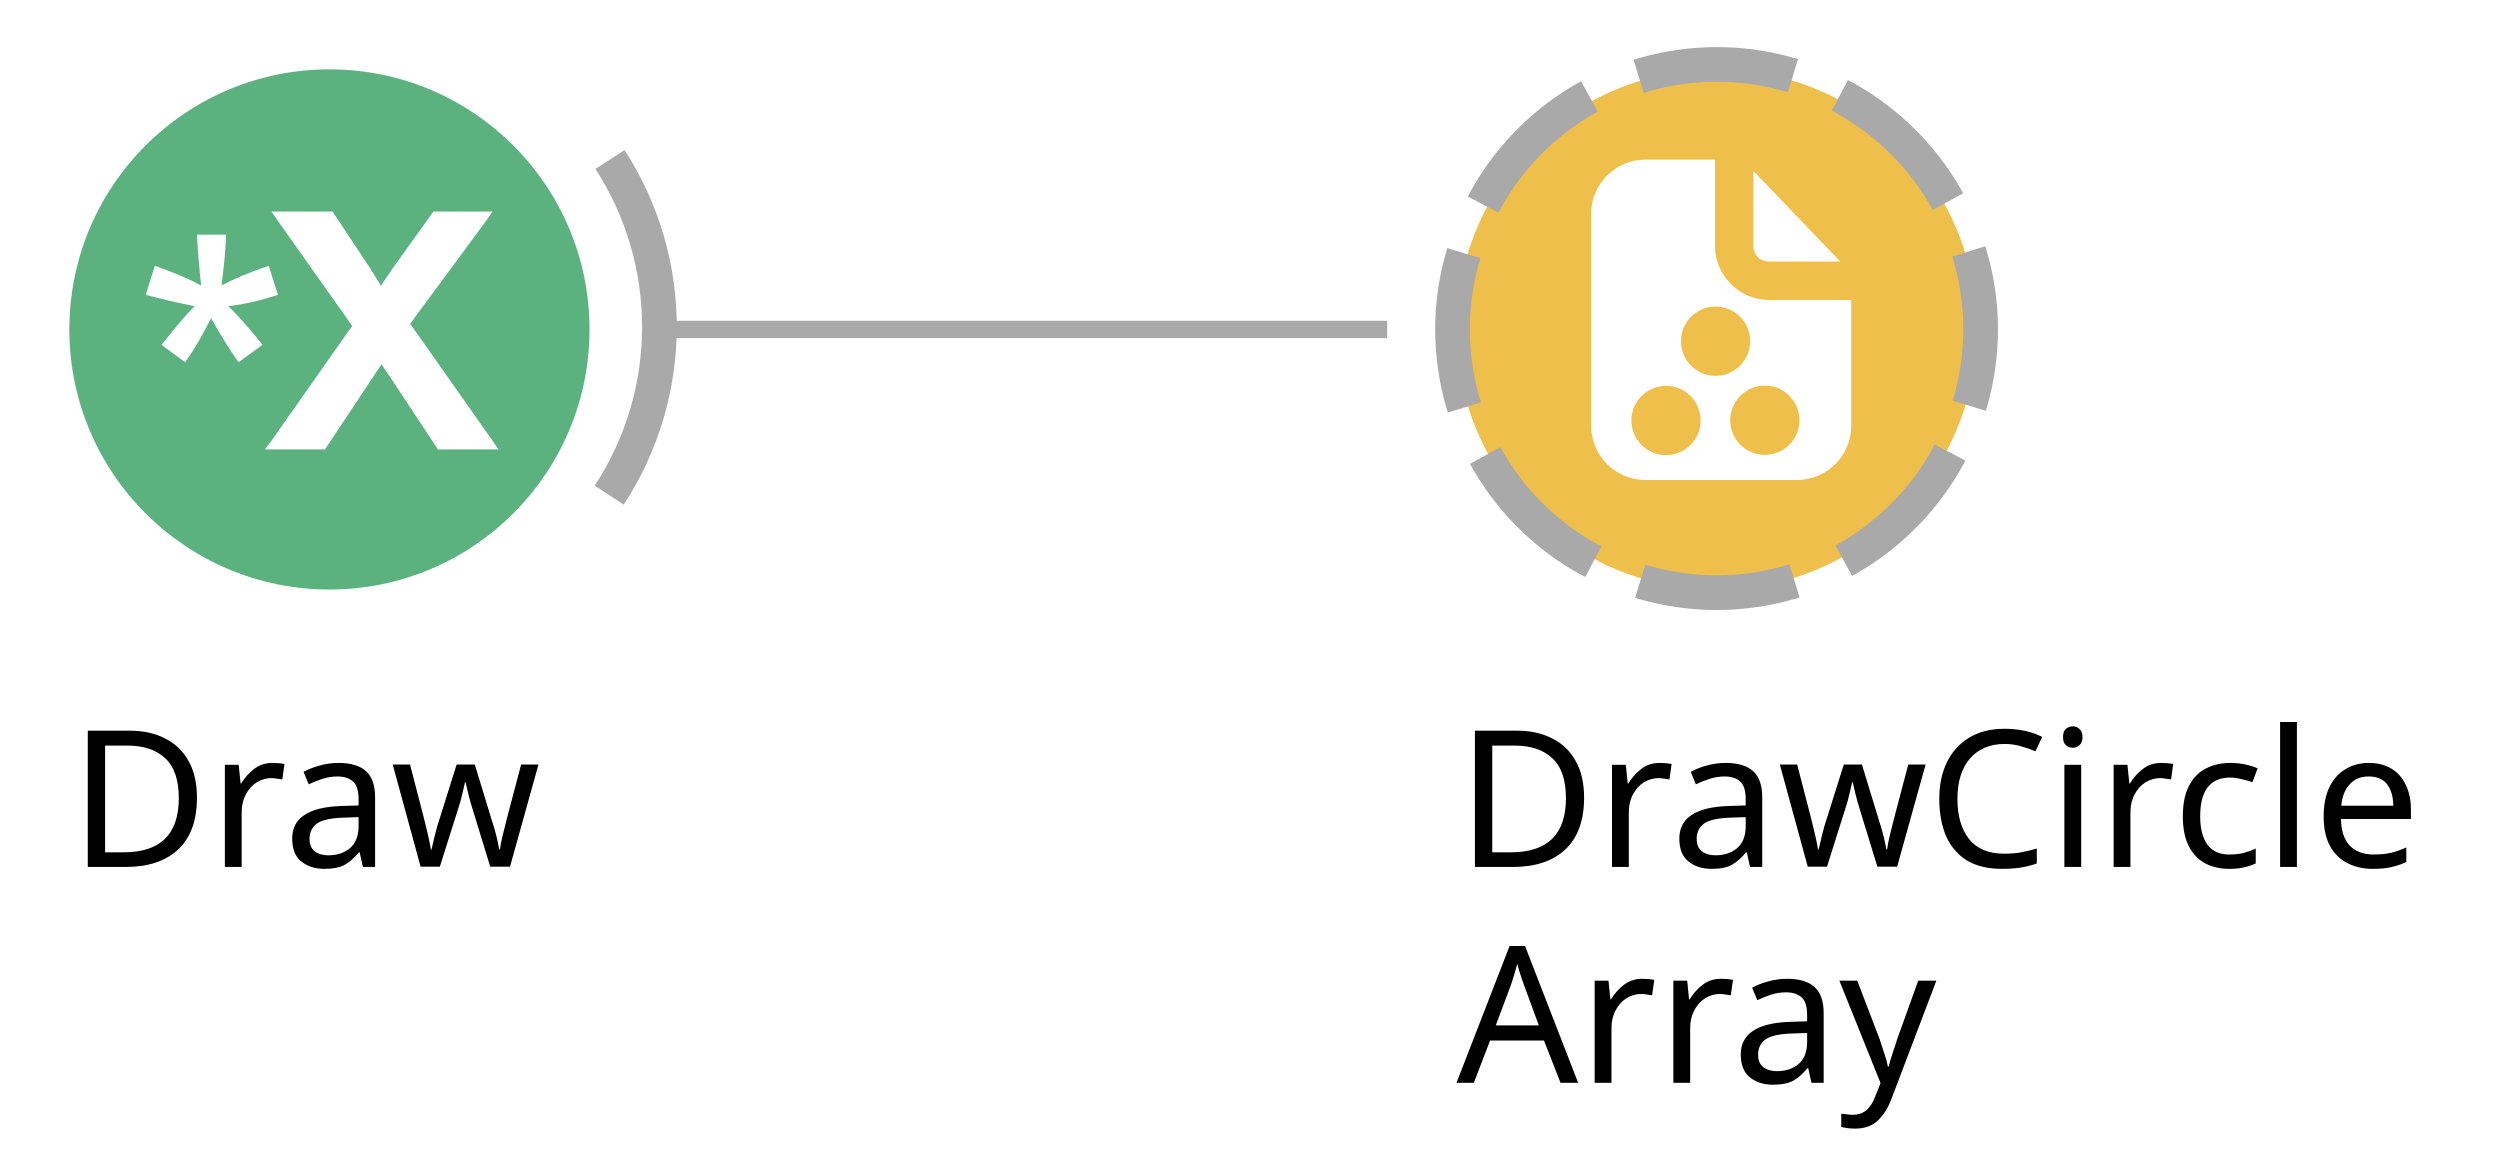
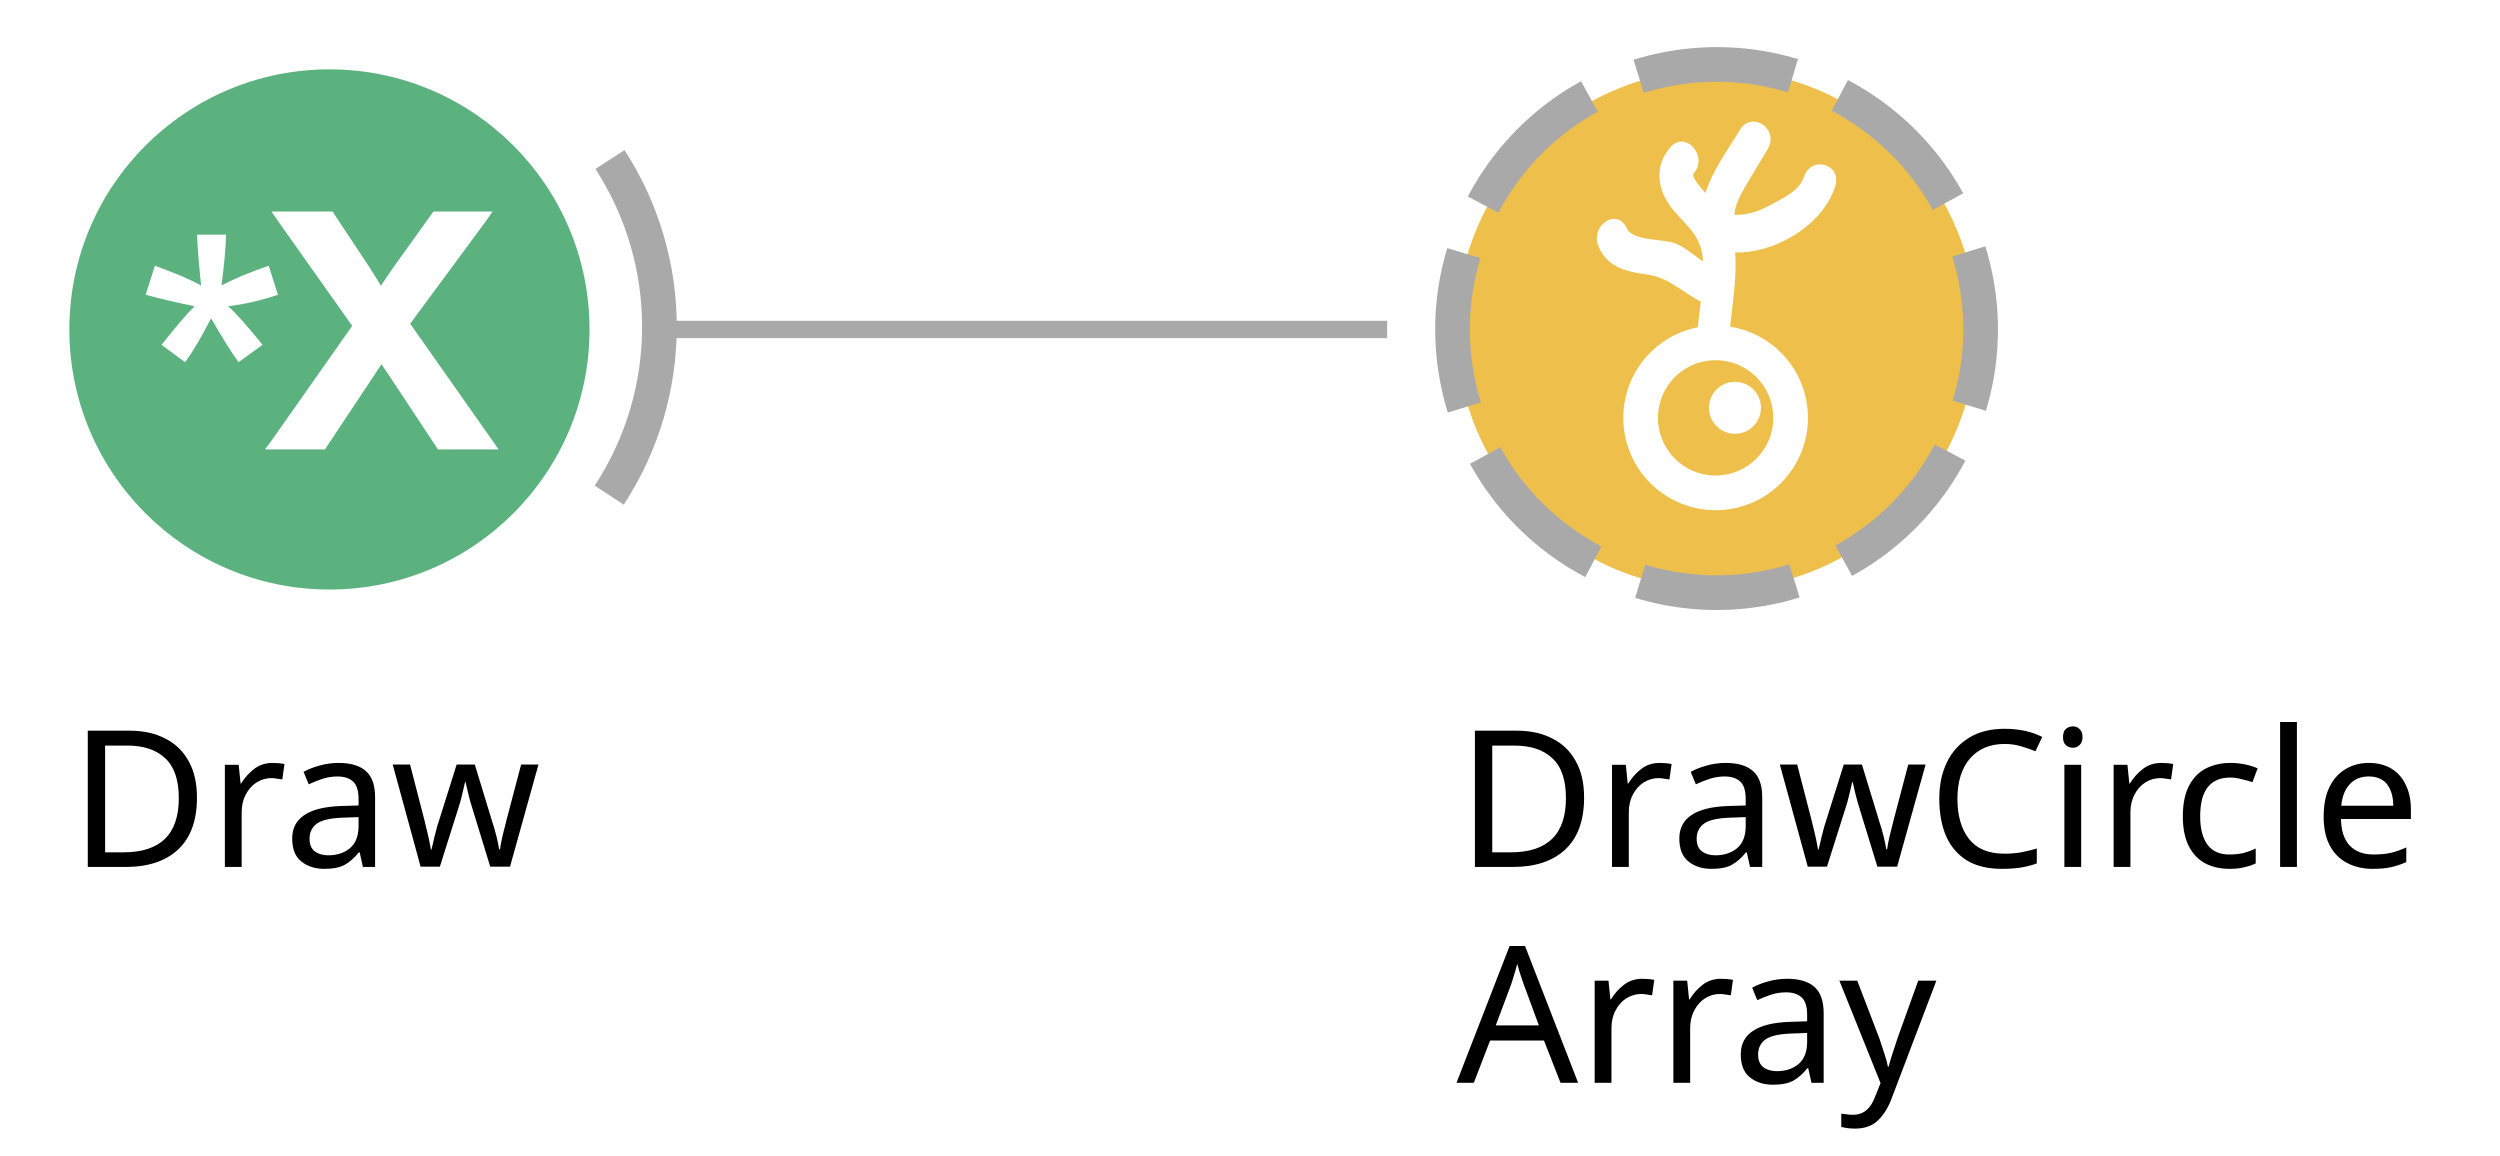
<svg xmlns="http://www.w3.org/2000/svg" width="144.182" height="66.65" id="SvgGdi_output">
  <style>text { fill: #000; } @media (prefers-color-scheme: dark) { text { fill: #eee; } }</style>
  <rect id="background" height="100.00%" style="fill:none;" width="100.00%" y="0.00" x="0.00" />
  <g style="shape-rendering:auto;" id="root_group">
    <line y1="19.00" id="2" x2="80.00" y2="19.00" x1="38.00" style="stroke:rgb(169,169,169);fill:none;stroke-linecap:butt;stroke-miterlimit:9;opacity:1;stroke-width:1;stroke-linejoin:miter;" />
    <ellipse id="35" cy="15.00" cx="15.00" transform="matrix(1.00 0.00 0.00 1.00 84.00 4.00 ) " rx="15.00" ry="15.00" style="stroke:none;opacity:1;fill:rgb(238,192,75);" />
    <path style="stroke:rgb(169,169,169);fill:none;stroke-linecap:butt;stroke-miterlimit:9;opacity:1;stroke-width:2;stroke-linejoin:miter;" transform="matrix(1.00 0.00 0.00 1.00 84.00 4.00 ) " id="38" d="M 1.536 7.8 C 1.991 6.939 2.528 6.12 3.14 5.359 3.753 4.597 4.44 3.891 5.197 3.254 5.953 2.617 6.778 2.049 7.665 1.563 M 0.454 19.5 C 0.144 18.496 -0.057 17.483 -0.156 16.477 -0.255 15.47 -0.252 14.468 -0.153 13.484 -0.053 12.501 0.141 11.535 0.425 10.599 M 7.892 28.399 C 7.031 27.945 6.213 27.408 5.451 26.795 4.689 26.183 3.983 25.495 3.346 24.739 2.71 23.983 2.142 23.157 1.655 22.27 M 19.494 29.499 C 18.49 29.81 17.478 30.01 16.471 30.11 15.464 30.208 14.463 30.205 13.479 30.102 12.495 30.003 11.529 29.808 10.594 29.524 M 28.464 22.099 C 28.009 22.961 27.472 23.779 26.86 24.541 26.247 25.303 25.559 26.008 24.803 26.645 24.047 27.282 23.222 27.85 22.335 28.337 M 29.546 10.499 C 29.856 11.504 30.057 12.516 30.156 13.522 30.255 14.529 30.251 15.531 30.152 16.515 30.053 17.499 29.858 18.465 29.574 19.4 M 22.108 1.5 C 22.969 1.955 23.787 2.492 24.549 3.104 25.311 3.716 26.017 4.404 26.654 5.16 27.291 5.917 27.859 6.742 28.345 7.629 M 10.505 0.4 C 11.509 0.09 12.521 -0.111 13.528 -0.21 14.535 -0.309 15.536 -0.306 16.52 -0.21 17.504 -0.111 18.47 0.084 19.405 0.367 " />
-     <path style="stroke:none;fill-rule:evenodd;opacity:1;fill:rgb(255,255,255);" transform="matrix(1.00 0.00 0.00 1.00 84.00 4.00 ) " id="43" d="M 17.123 5.859 17.123 10.184 C 17.123 10.701 17.506 11.082 18.023 11.082 L 22.129 11.082 z " />
-     <path style="stroke:none;fill-rule:evenodd;opacity:1;fill:rgb(255,255,255);" transform="matrix(1.00 0.00 0.00 1.00 84.00 4.00 ) " id="44" d="M 12.084 18.254 C 13.185 18.254 14.082 19.149 14.082 20.25 14.082 21.352 13.185 22.248 12.084 22.248 10.983 22.248 10.086 21.351 10.086 20.25 10.086 19.149 10.983 18.254 12.084 18.254 z M 17.783 18.238 C 18.885 18.238 19.781 19.135 19.781 20.236 19.781 21.338 18.885 22.234 17.783 22.234 16.682 22.234 15.785 21.338 15.785 20.236 15.785 19.135 16.682 18.238 17.783 18.238 z M 14.941 13.68 C 16.043 13.68 16.939 14.576 16.939 15.678 16.939 16.779 16.043 17.676 14.941 17.676 13.84 17.676 12.943 16.779 12.943 15.678 12.943 14.576 13.84 13.68 14.941 13.68 z M 10.883 5.205 C 9.175 5.205 7.766 6.615 7.766 8.322 L 7.766 20.566 C 7.766 22.274 9.175 23.682 10.883 23.682 L 19.648 23.682 C 21.356 23.682 22.766 22.274 22.766 20.566 L 22.766 13.299 18.023 13.299 C 16.316 13.299 14.906 11.891 14.906 10.184 L 14.906 5.205 z " />
-     <text id="45" transform="matrix(1.00 0.00 0.00 1.00 0.00 0.00 ) " x="84.00px" y="39.00px" style="stroke:none;clip-path:url(#47_text_clipper);font-family:Microsoft Sans Serif;font-size:8.25pt;opacity:1;">
-       <tspan dy="8.25pt" id="49">DrawCircle</tspan>
+     <path transform="matrix(1.00 0.00 0.00 1.00 84.00 4.00 ) " id="43" style="stroke:rgb(255,255,255);fill:none;stroke-linecap:butt;stroke-miterlimit:9;opacity:1;stroke-width:2;stroke-linejoin:miter;" d="M 19.269 20.099 C 19.269 22.487 17.333 24.424 14.945 24.424 12.556 24.424 10.62 22.487 10.62 20.099 10.62 17.711 12.556 15.775 14.945 15.775 17.333 15.775 19.269 17.711 19.269 20.099 z " />
+     <path style="stroke:none;fill-rule:evenodd;opacity:1;fill:rgb(255,255,255);" transform="matrix(1.00 0.00 0.00 1.00 84.00 4.00 ) " id="44" d="M 16.975 3.025 C 16.739 3.065 16.512 3.213 16.343 3.497 15.685 4.6 14.771 5.803 14.356 7.136 13.922 6.649 13.542 6.151 13.677 5.999 14.544 5.034 13.224 3.506 12.358 4.471 11.361 5.581 11.585 7.025 12.503 8.112 13.36 9.127 14.128 9.595 14.221 11.09 13.713 10.735 13.237 10.31 12.677 10.059 12.02 9.763 10.16 9.93 9.818 9.166 9.267 7.929 7.658 9.02 8.21 10.257 8.769 11.51 9.959 11.682 11.052 11.84 12.22 12.008 13.065 12.863 14.092 13.404 14.03 13.914 13.958 14.425 13.911 14.917 13.776 16.299 15.641 16.287 15.774 14.917 15.909 13.53 16.187 11.99 16.068 10.557 18.204 10.639 21.038 9.132 21.834 6.778 22.274 5.482 20.471 4.92 20.037 6.204 19.779 6.962 18.99 7.336 18.407 7.666 17.622 8.11 16.888 8.42 16.024 8.39 16.082 7.746 16.396 7.207 16.714 6.663 17.121 5.968 17.538 5.28 17.951 4.589 18.464 3.728 17.684 2.903 16.975 3.025 z " />
+     <ellipse id="45" cy="19.52" cx="16.06" transform="matrix(1.00 0.00 0.00 1.00 84.00 4.00 ) " rx="0.60" ry="0.60" style="stroke:none;opacity:1;fill:rgb(255,255,255);" />
+     <ellipse id="46" cy="19.52" cx="16.06" transform="matrix(1.00 0.00 0.00 1.00 84.00 4.00 ) " rx="0.60" ry="0.60" style="stroke:rgb(255,255,255);fill:none;stroke-linecap:butt;stroke-miterlimit:9;opacity:1;stroke-width:1.806;stroke-linejoin:miter;" />
+     <text id="47" transform="matrix(1.00 0.00 0.00 1.00 0.00 0.00 ) " x="84.00px" y="39.00px" style="stroke:none;clip-path:url(#49_text_clipper);font-family:Microsoft Sans Serif;font-size:8.25pt;opacity:1;">
+       <tspan dy="8.25pt" id="51">DrawCircle</tspan>
    </text>
-     <text id="51" transform="matrix(1.00 0.00 0.00 1.00 0.00 0.00 ) " x="84.00px" y="51.45px" style="stroke:none;clip-path:url(#53_text_clipper);font-family:Microsoft Sans Serif;font-size:8.25pt;opacity:1;">
-       <tspan dy="8.25pt" id="55">Array</tspan>
+     <text id="53" transform="matrix(1.00 0.00 0.00 1.00 0.00 0.00 ) " x="84.00px" y="51.45px" style="stroke:none;clip-path:url(#55_text_clipper);font-family:Microsoft Sans Serif;font-size:8.25pt;opacity:1;">
+       <tspan dy="8.25pt" id="57">Array</tspan>
    </text>
-     <path style="stroke:rgb(169,169,169);fill:none;stroke-linecap:butt;stroke-miterlimit:9;opacity:1;stroke-width:2;stroke-linejoin:miter;" transform="matrix(1.00 0.00 0.00 1.00 4.00 4.00 ) " id="60" d="M 31.179 5.2 C 34.998 11.092 34.981 18.682 31.136 24.557 " />
-     <ellipse id="61" cy="15.00" cx="15.00" transform="matrix(1.00 0.00 0.00 1.00 4.00 4.00 ) " rx="15.00" ry="15.00" style="stroke:none;opacity:1;fill:rgb(91,178,126);" />
-     <path style="stroke:none;fill-rule:evenodd;opacity:1;fill:rgb(255,255,255);" transform="matrix(1.00 0.00 0.00 1.00 4.00 4.00 ) " id="65" d="M 4.403 13 4.933 11.327 C 6.156 11.767 7.045 12.148 7.598 12.47 7.452 11.048 7.375 10.07 7.368 9.535 L 9.04 9.535 C 9.017 10.313 8.929 11.287 8.775 12.458 9.567 12.05 10.475 11.672 11.498 11.327 L 12.028 13 C 11.052 13.33 10.094 13.55 9.156 13.66 9.625 14.077 10.286 14.819 11.14 15.888 L 9.756 16.889 C 9.31 16.269 8.783 15.424 8.175 14.355 7.606 15.463 7.106 16.308 6.675 16.889 L 5.314 15.888 C 6.206 14.764 6.845 14.022 7.229 13.66 6.237 13.464 5.295 13.244 4.403 13 z " />
-     <path style="stroke:none;fill-rule:evenodd;opacity:1;fill:rgb(255,255,255);" transform="matrix(1.00 0.00 0.00 1.00 4.00 4.00 ) " id="66" d="M 11.656 8.2 12 8.7 16.312 14.794 11.656 21.419 11.281 21.919 14.75 21.919 14.844 21.762 18 17.012 18.469 17.7 21.156 21.762 21.25 21.919 24.75 21.919 24.406 21.419 19.656 14.669 24.062 8.7 24.406 8.2 21 8.2 20.906 8.325 18.687 11.419 C 18.463 11.729 18.223 12.106 17.968 12.481 17.77 12.155 17.587 11.842 17.312 11.419 L 15.281 8.356 15.187 8.2 11.656 8.2 z " />
-     <text id="67" transform="matrix(1.00 0.00 0.00 1.00 0.00 0.00 ) " x="4.00px" y="39.00px" style="stroke:none;clip-path:url(#69_text_clipper);font-family:Microsoft Sans Serif;font-size:8.25pt;opacity:1;">
-       <tspan dy="8.25pt" id="71">Draw</tspan>
+     <path style="stroke:rgb(169,169,169);fill:none;stroke-linecap:butt;stroke-miterlimit:9;opacity:1;stroke-width:2;stroke-linejoin:miter;" transform="matrix(1.00 0.00 0.00 1.00 4.00 4.00 ) " id="62" d="M 31.179 5.2 C 34.998 11.092 34.981 18.682 31.136 24.557 " />
+     <ellipse id="63" cy="15.00" cx="15.00" transform="matrix(1.00 0.00 0.00 1.00 4.00 4.00 ) " rx="15.00" ry="15.00" style="stroke:none;opacity:1;fill:rgb(91,178,126);" />
+     <path style="stroke:none;fill-rule:evenodd;opacity:1;fill:rgb(255,255,255);" transform="matrix(1.00 0.00 0.00 1.00 4.00 4.00 ) " id="67" d="M 4.403 13 4.933 11.327 C 6.156 11.767 7.045 12.148 7.598 12.47 7.452 11.048 7.375 10.07 7.368 9.535 L 9.04 9.535 C 9.017 10.313 8.929 11.287 8.775 12.458 9.567 12.05 10.475 11.672 11.498 11.327 L 12.028 13 C 11.052 13.33 10.094 13.55 9.156 13.66 9.625 14.077 10.286 14.819 11.14 15.888 L 9.756 16.889 C 9.31 16.269 8.783 15.424 8.175 14.355 7.606 15.463 7.106 16.308 6.675 16.889 L 5.314 15.888 C 6.206 14.764 6.845 14.022 7.229 13.66 6.237 13.464 5.295 13.244 4.403 13 z " />
+     <path style="stroke:none;fill-rule:evenodd;opacity:1;fill:rgb(255,255,255);" transform="matrix(1.00 0.00 0.00 1.00 4.00 4.00 ) " id="68" d="M 11.656 8.2 12 8.7 16.312 14.794 11.656 21.419 11.281 21.919 14.75 21.919 14.844 21.762 18 17.012 18.469 17.7 21.156 21.762 21.25 21.919 24.75 21.919 24.406 21.419 19.656 14.669 24.062 8.7 24.406 8.2 21 8.2 20.906 8.325 18.687 11.419 C 18.463 11.729 18.223 12.106 17.968 12.481 17.77 12.155 17.587 11.842 17.312 11.419 L 15.281 8.356 15.187 8.2 11.656 8.2 z " />
+     <text id="69" transform="matrix(1.00 0.00 0.00 1.00 0.00 0.00 ) " x="4.00px" y="39.00px" style="stroke:none;clip-path:url(#71_text_clipper);font-family:Microsoft Sans Serif;font-size:8.25pt;opacity:1;">
+       <tspan dy="8.25pt" id="73">Draw</tspan>
    </text>
  </g>
  <defs id="clips_hatches_and_gradients">
-     <clipPath id="47_text_clipper">
-       <rect x="84.00" y="39.00" width="59.18" height="27.65" id="48" />
+     <clipPath id="49_text_clipper">
+       <rect x="84.00" y="39.00" width="59.18" height="27.65" id="50" />
    </clipPath>
-     <clipPath id="53_text_clipper">
-       <rect x="84.00" y="51.45" width="59.18" height="27.65" id="54" />
+     <clipPath id="55_text_clipper">
+       <rect x="84.00" y="51.45" width="59.18" height="27.65" id="56" />
    </clipPath>
-     <clipPath id="69_text_clipper">
-       <rect x="4.00" y="39.00" width="30.10" height="13.83" id="70" />
+     <clipPath id="71_text_clipper">
+       <rect x="4.00" y="39.00" width="30.10" height="13.83" id="72" />
    </clipPath>
  </defs>
</svg>
